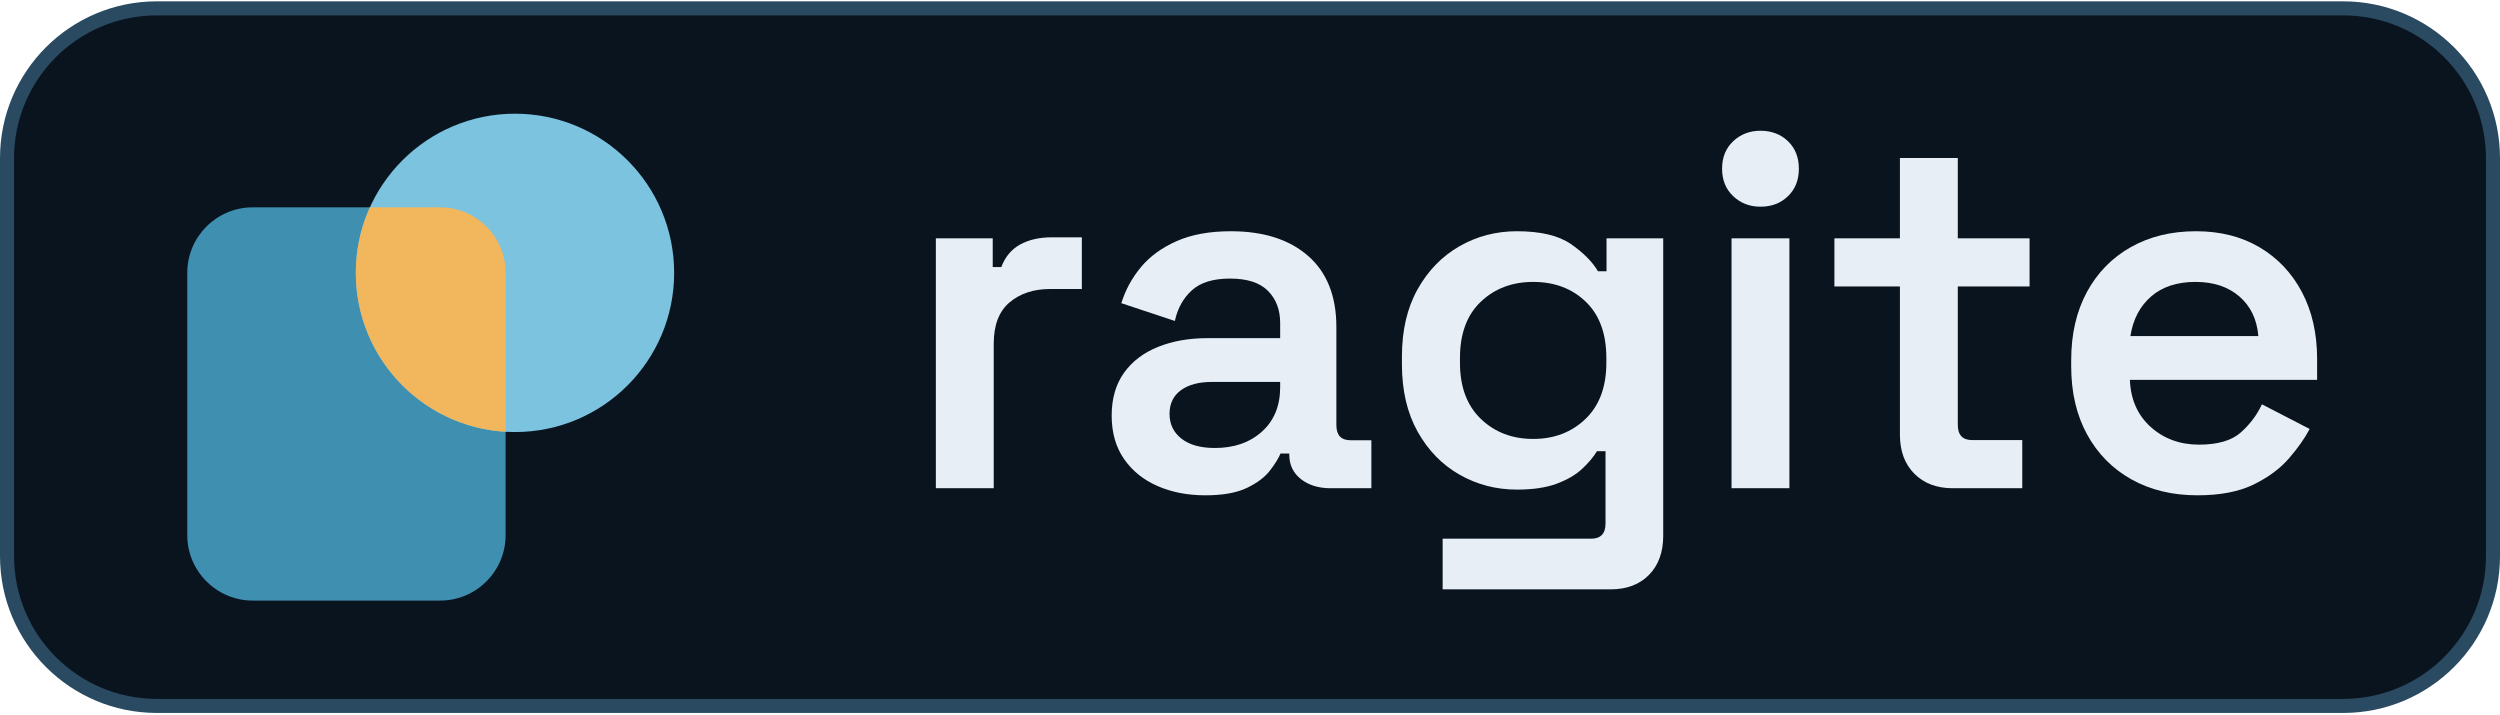
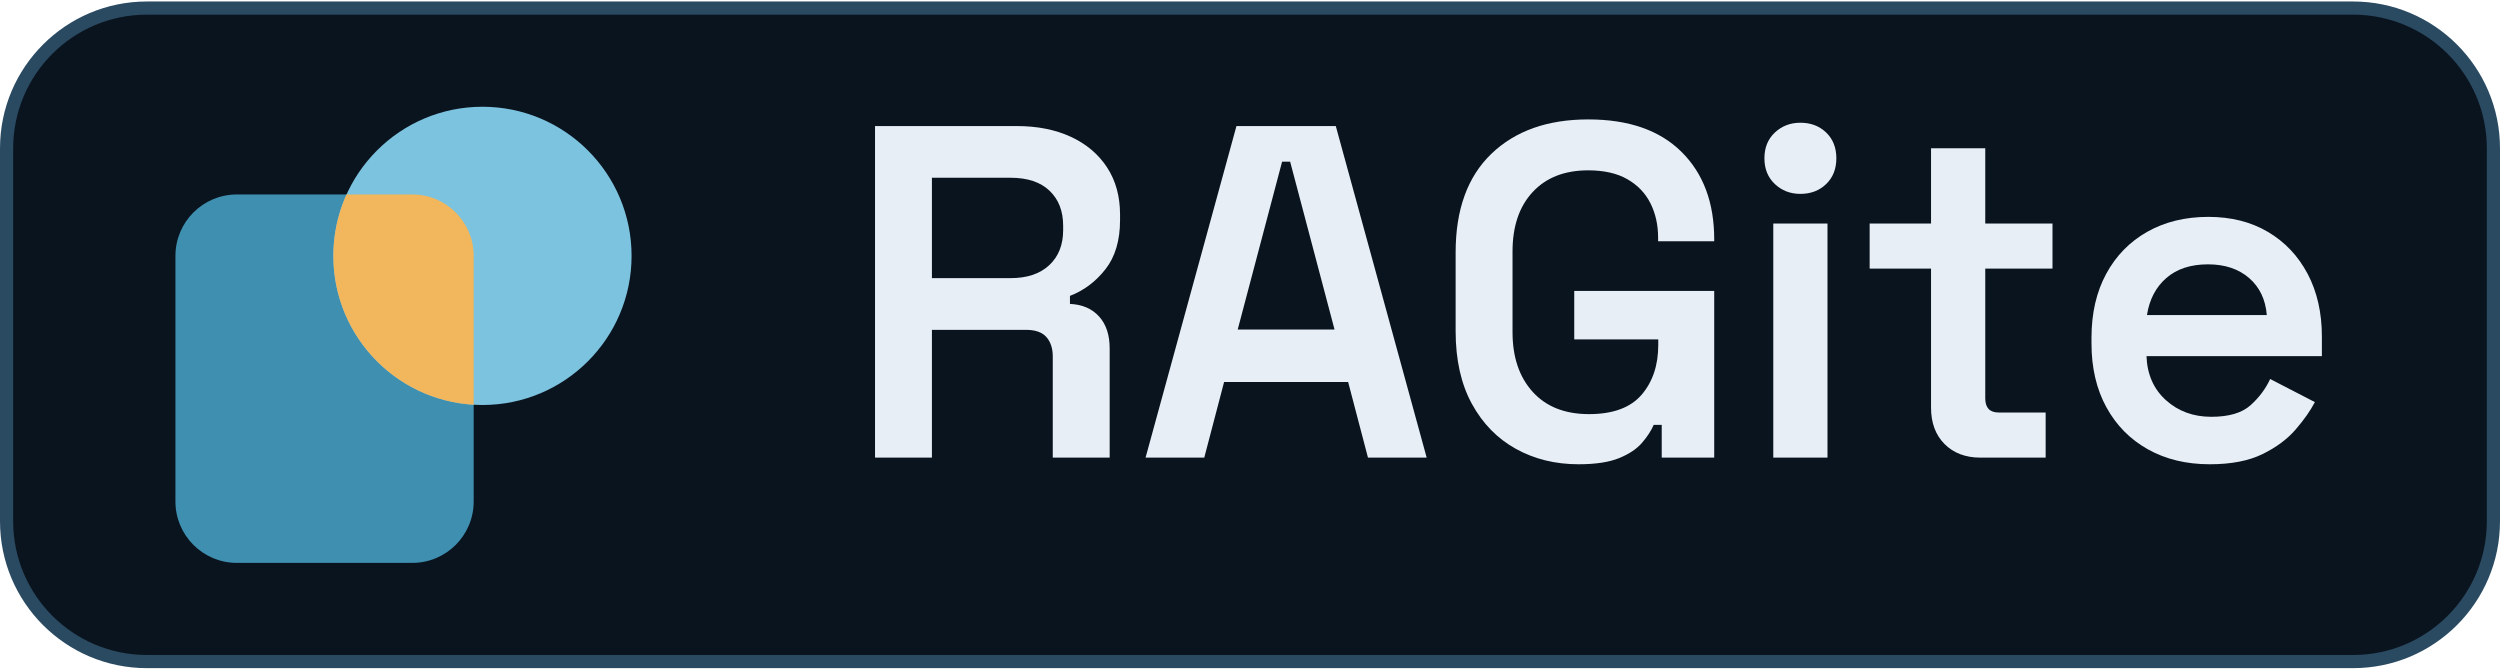
- <svg xmlns="http://www.w3.org/2000/svg" viewBox="-14 -6 267.0 76" width="280" height="80" role="img" aria-label="ragite">
-   <rect x="-13.25" y="-5.25" width="265.5" height="74.5" rx="16" fill="#0a141f" stroke="#2a4a62" stroke-width="1.5" />
+ <svg xmlns="http://www.w3.org/2000/svg" viewBox="-14 -6 285.0 76" width="280" height="75" role="img" aria-label="RAGite">
+   <rect x="-13.25" y="-5.25" width="283.5" height="74.5" rx="16" fill="#0a141f" stroke="#2a4a62" stroke-width="1.5" />
  <defs>
    <clipPath id="ragite-uni-doc">
      <path d="M13 16 H33 A7 7 0 0 1 40 23 V51 A7 7 0 0 1 33 58 H13 A7 7 0 0 1 6 51 V23 A7 7 0 0 1 13 16 Z" />
    </clipPath>
  </defs>
  <path d="M13 16 H33 A7 7 0 0 1 40 23 V51 A7 7 0 0 1 33 58 H13 A7 7 0 0 1 6 51 V23 A7 7 0 0 1 13 16 Z" fill="#3f8fb0" />
  <path d="M24 23 A17 17 0 1 0 58 23 A17 17 0 1 0 24 23 Z" fill="#7cc3df" />
  <path d="M24 23 A17 17 0 1 0 58 23 A17 17 0 1 0 24 23 Z" fill="#f2b65c" clip-path="url(#ragite-uni-doc)" />
  <g fill="#e7eef5">
-     <path d="M85.95 46.0V19.31H92.022V22.382H92.938Q93.56 20.733 94.956 19.968Q96.352 19.202 98.33 19.202H101.541V24.721H98.174Q95.516 24.721 93.823 26.15Q92.13 27.579 92.13 30.564V46.0Z" />
-     <path d="M114.733 46.756Q111.89 46.756 109.626 45.766Q107.363 44.777 106.045 42.874Q104.727 40.971 104.727 38.246Q104.727 35.51 106.045 33.671Q107.363 31.832 109.689 30.901Q112.014 29.97 114.981 29.97H122.722V28.354Q122.722 26.237 121.421 24.923Q120.119 23.609 117.367 23.609Q114.668 23.609 113.289 24.864Q111.91 26.12 111.475 28.135L105.759 26.237Q106.407 24.138 107.834 22.409Q109.26 20.679 111.649 19.617Q114.038 18.554 117.456 18.554Q122.691 18.554 125.708 21.191Q128.724 23.828 128.724 28.783V39.255Q128.724 40.875 130.236 40.875H132.462V46.0H128.115Q126.174 46.0 124.935 45.023Q123.695 44.047 123.695 42.408V42.297H122.755Q122.453 43.039 121.636 44.107Q120.819 45.174 119.17 45.965Q117.522 46.756 114.733 46.756ZM115.751 41.702Q118.84 41.702 120.781 39.948Q122.722 38.194 122.722 35.208V34.649H115.392Q113.341 34.649 112.124 35.53Q110.907 36.411 110.907 38.058Q110.907 39.705 112.178 40.703Q113.449 41.702 115.751 41.702Z" />
-     <path d="M135.726 32.763V31.937Q135.726 27.734 137.405 24.742Q139.084 21.75 141.879 20.152Q144.674 18.554 148.006 18.554Q151.791 18.554 153.771 19.921Q155.751 21.288 156.662 22.825H157.577V19.31H163.631V51.092Q163.631 53.704 162.115 55.252Q160.598 56.8 158.002 56.8H140.074V51.389H155.929Q157.469 51.389 157.469 49.769V42.047H156.554Q155.986 42.987 154.962 43.939Q153.938 44.892 152.251 45.519Q150.565 46.146 148.006 46.146Q144.674 46.146 141.874 44.548Q139.074 42.95 137.4 39.953Q135.726 36.956 135.726 32.763ZM149.742 40.735Q153.11 40.735 155.334 38.595Q157.558 36.455 157.558 32.611V32.09Q157.558 28.191 155.356 26.078Q153.155 23.965 149.742 23.965Q146.383 23.965 144.154 26.078Q141.925 28.191 141.925 32.09V32.611Q141.925 36.455 144.154 38.595Q146.383 40.735 149.742 40.735Z" />
-     <path d="M170.928 46.0V19.31H177.108V46.0ZM174.018 15.933Q172.296 15.933 171.107 14.811Q169.918 13.689 169.918 11.877Q169.918 10.056 171.107 8.939Q172.296 7.822 174.018 7.822Q175.795 7.822 176.957 8.939Q178.118 10.056 178.118 11.877Q178.118 13.689 176.957 14.811Q175.795 15.933 174.018 15.933Z" />
-     <path d="M194.55 46.0Q191.998 46.0 190.455 44.452Q188.912 42.904 188.912 40.292V24.454H181.914V19.31H188.912V10.73H195.093V19.31H202.758V24.454H195.093V39.236Q195.093 40.856 196.623 40.856H201.978V46.0Z" />
-     <path d="M220.685 46.756Q216.68 46.756 213.638 45.055Q210.597 43.354 208.9 40.254Q207.204 37.153 207.204 32.979V32.331Q207.204 28.148 208.878 25.052Q210.552 21.956 213.562 20.255Q216.572 18.554 220.53 18.554Q224.425 18.554 227.327 20.272Q230.228 21.989 231.848 25.056Q233.468 28.123 233.468 32.208V34.426H213.474Q213.591 37.558 215.691 39.452Q217.791 41.345 220.863 41.345Q223.867 41.345 225.335 40.028Q226.803 38.71 227.572 37.037L232.67 39.67Q231.905 41.14 230.474 42.796Q229.043 44.453 226.686 45.604Q224.329 46.756 220.685 46.756ZM213.528 29.747H227.189Q226.973 27.085 225.171 25.525Q223.368 23.965 220.485 23.965Q217.524 23.965 215.733 25.525Q213.943 27.085 213.528 29.747Z" />
+     <path d="M85.753 46.0V8.2H101.886Q105.44 8.2 108.091 9.433Q110.742 10.665 112.214 12.928Q113.686 15.192 113.686 18.289V18.918Q113.686 22.395 112.028 24.515Q110.37 26.636 107.975 27.56V28.476Q110.088 28.574 111.295 29.909Q112.502 31.243 112.502 33.549V46.0H106.016V34.462Q106.016 33.09 105.294 32.261Q104.572 31.432 102.949 31.432H92.238V46.0ZM92.238 25.538H101.205Q104.036 25.538 105.618 24.057Q107.2 22.576 107.2 20.062V19.57Q107.2 17.056 105.65 15.575Q104.099 14.094 101.205 14.094H92.238Z" />
+     <path d="M116.594 46.0 126.956 8.2H138.28L148.641 46.0H141.949L139.689 37.382H125.546L123.286 46.0ZM127.098 31.398H138.138L133.075 12.257H132.16Z" />
+     <path d="M165.95 46.756Q161.986 46.756 158.813 45.001Q155.64 43.246 153.791 39.862Q151.942 36.477 151.942 31.589V22.611Q151.942 15.274 156.023 11.359Q160.103 7.444 167.057 7.444Q173.957 7.444 177.688 11.138Q181.42 14.833 181.42 21.113V21.338H175.023V20.916Q175.023 18.748 174.153 17.009Q173.283 15.271 171.519 14.26Q169.756 13.249 167.057 13.249Q163.022 13.249 160.725 15.722Q158.428 18.195 158.428 22.503V31.697Q158.428 35.96 160.725 38.5Q163.022 41.04 167.146 41.04Q171.251 41.04 173.147 38.827Q175.042 36.615 175.042 33.152V32.518H165.464V26.999H181.42V46.0H175.436V42.269H174.521Q174.096 43.253 173.197 44.302Q172.299 45.352 170.582 46.054Q168.866 46.756 165.95 46.756Z" />
+     <path d="M188.154 46.0V19.31H194.334V46.0ZM191.244 15.933Q189.522 15.933 188.333 14.811Q187.144 13.689 187.144 11.877Q187.144 10.056 188.333 8.939Q189.522 7.822 191.244 7.822Q193.021 7.822 194.183 8.939Q195.344 10.056 195.344 11.877Q195.344 13.689 194.183 14.811Q193.021 15.933 191.244 15.933Z" />
+     <path d="M211.776 46.0Q209.224 46.0 207.681 44.452Q206.138 42.904 206.138 40.292V24.454H199.14V19.31H206.138V10.73H212.319V19.31H219.984V24.454H212.319V39.236Q212.319 40.856 213.849 40.856H219.204V46.0Z" />
+     <path d="M237.911 46.756Q233.906 46.756 230.864 45.055Q227.823 43.354 226.126 40.254Q224.43 37.153 224.43 32.979V32.331Q224.43 28.148 226.104 25.052Q227.778 21.956 230.788 20.255Q233.798 18.554 237.756 18.554Q241.651 18.554 244.553 20.272Q247.454 21.989 249.074 25.056Q250.694 28.123 250.694 32.208V34.426H230.7Q230.817 37.558 232.917 39.452Q235.017 41.345 238.089 41.345Q241.093 41.345 242.561 40.028Q244.029 38.71 244.798 37.037L249.896 39.67Q249.131 41.14 247.7 42.796Q246.269 44.453 243.912 45.604Q241.555 46.756 237.911 46.756ZM230.754 29.747H244.415Q244.199 27.085 242.397 25.525Q240.594 23.965 237.711 23.965Q234.75 23.965 232.959 25.525Q231.169 27.085 230.754 29.747Z" />
  </g>
</svg>
